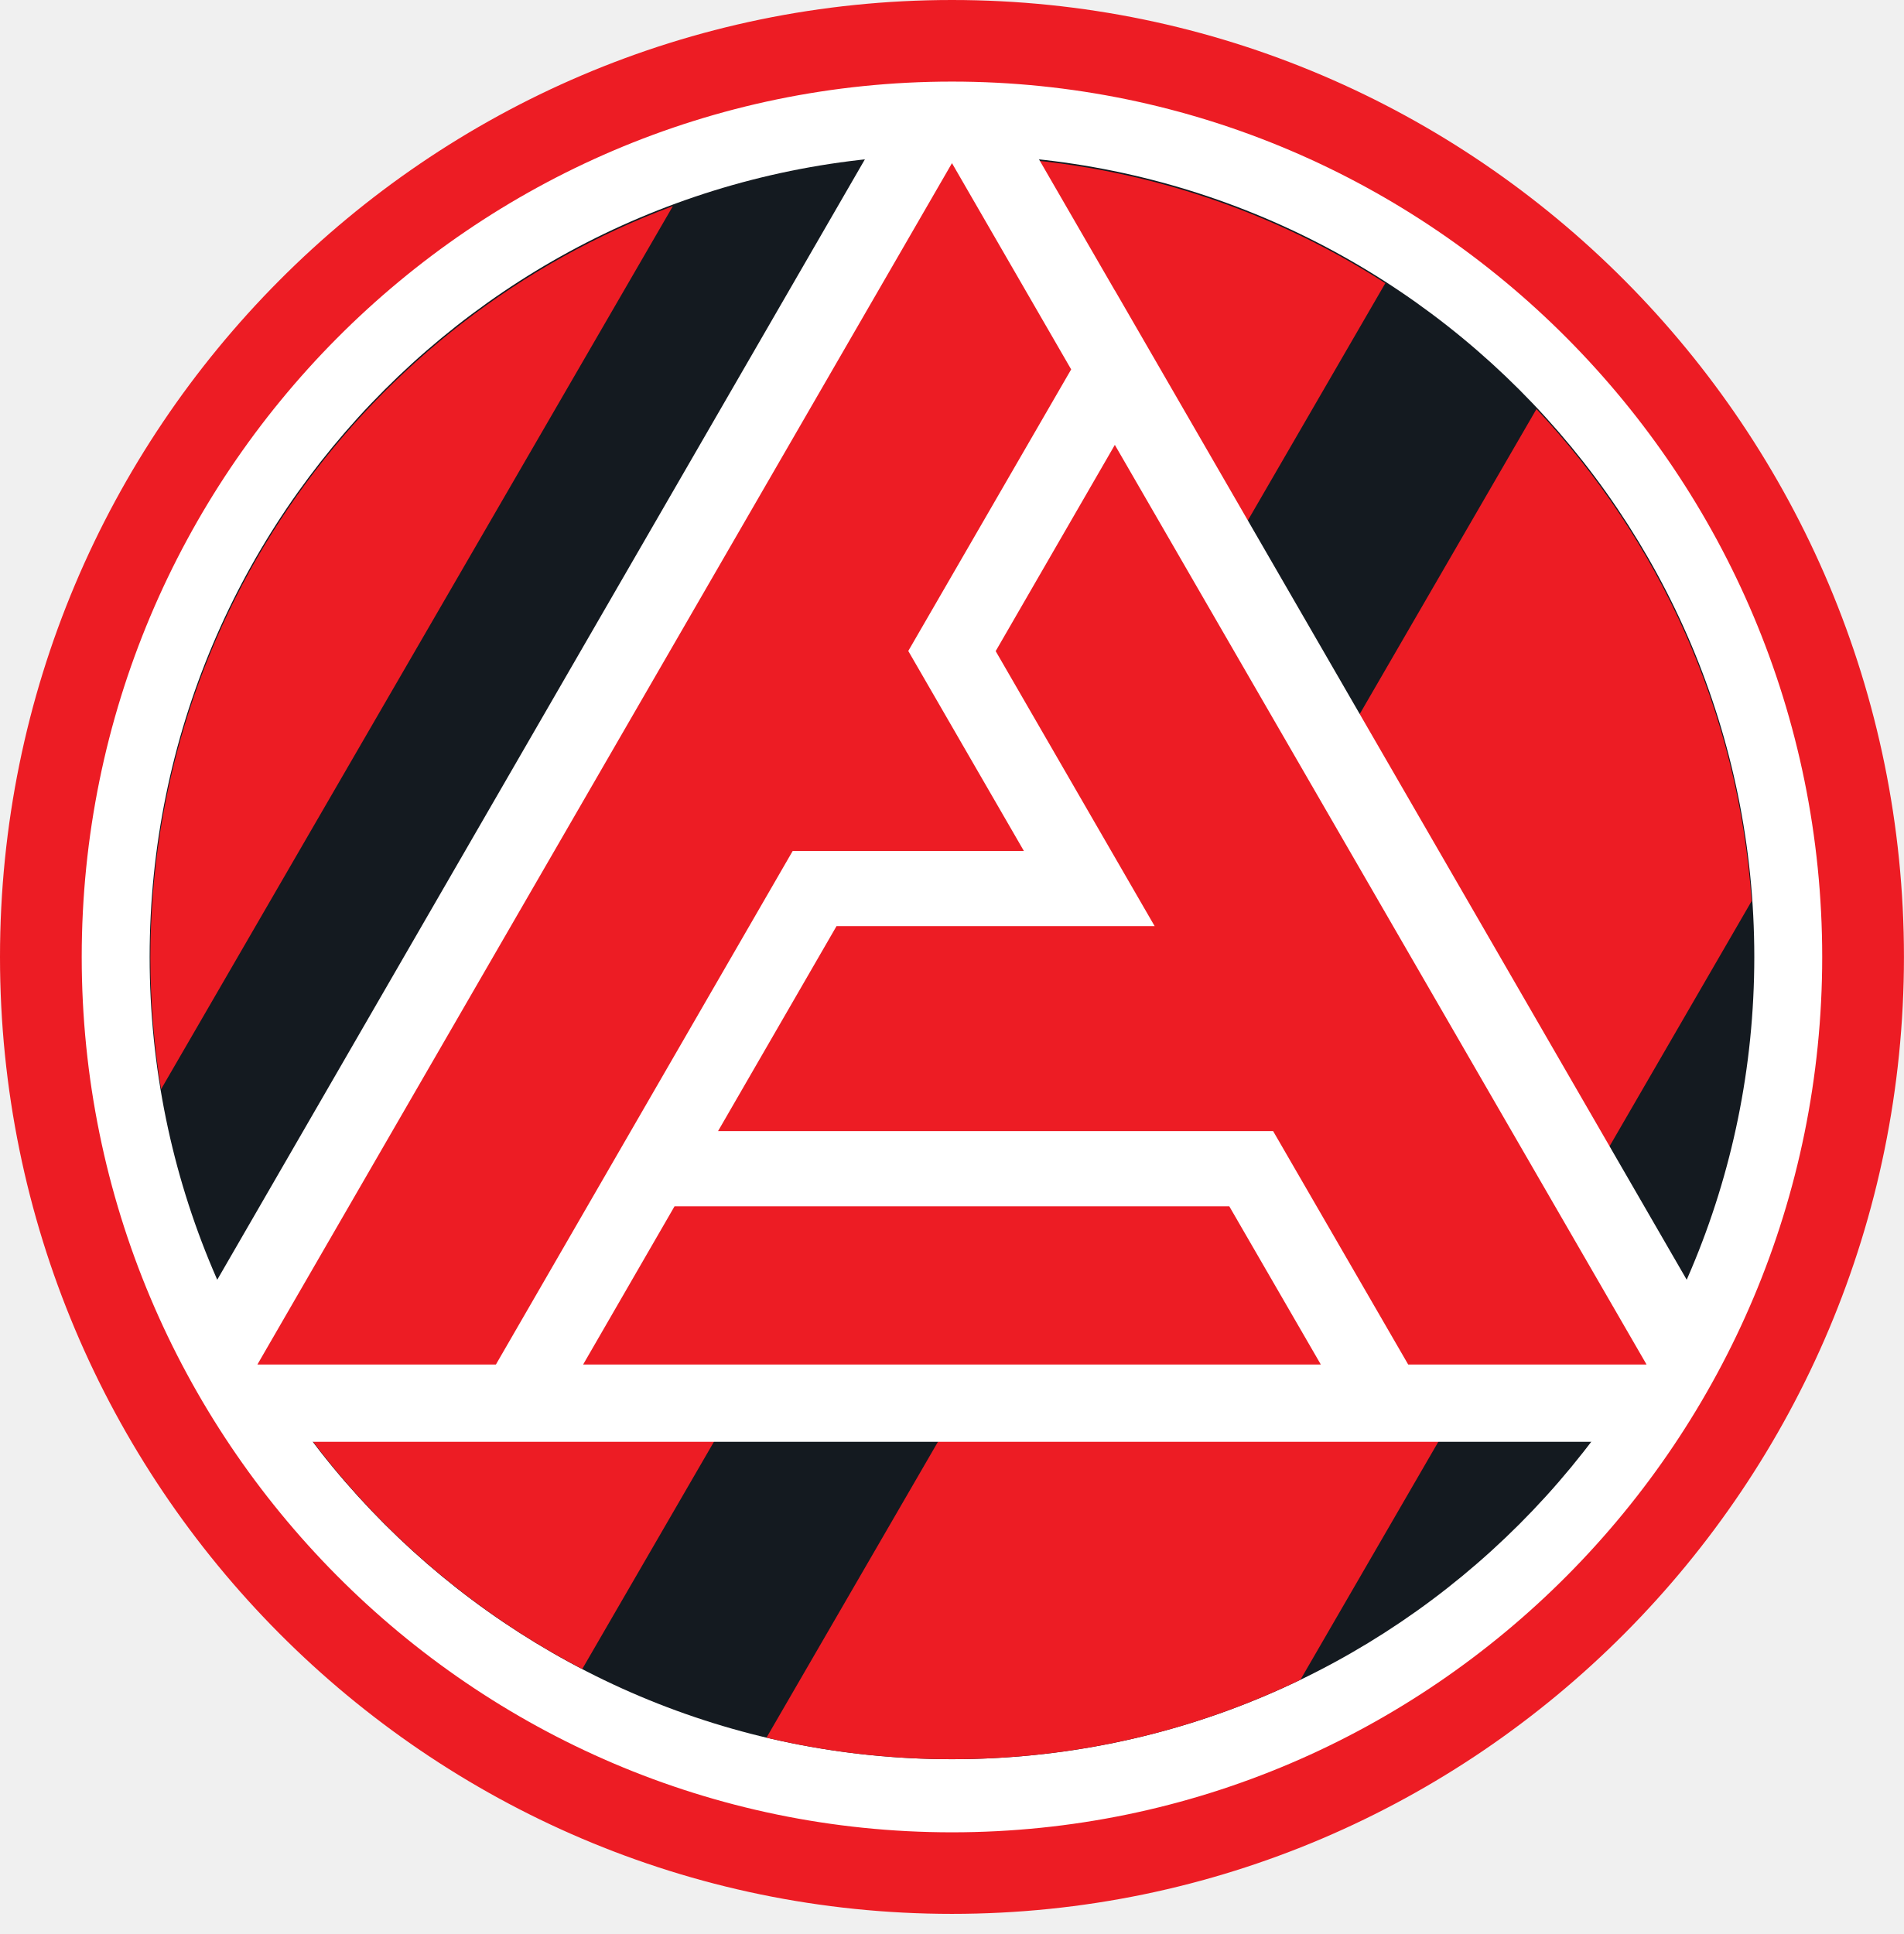
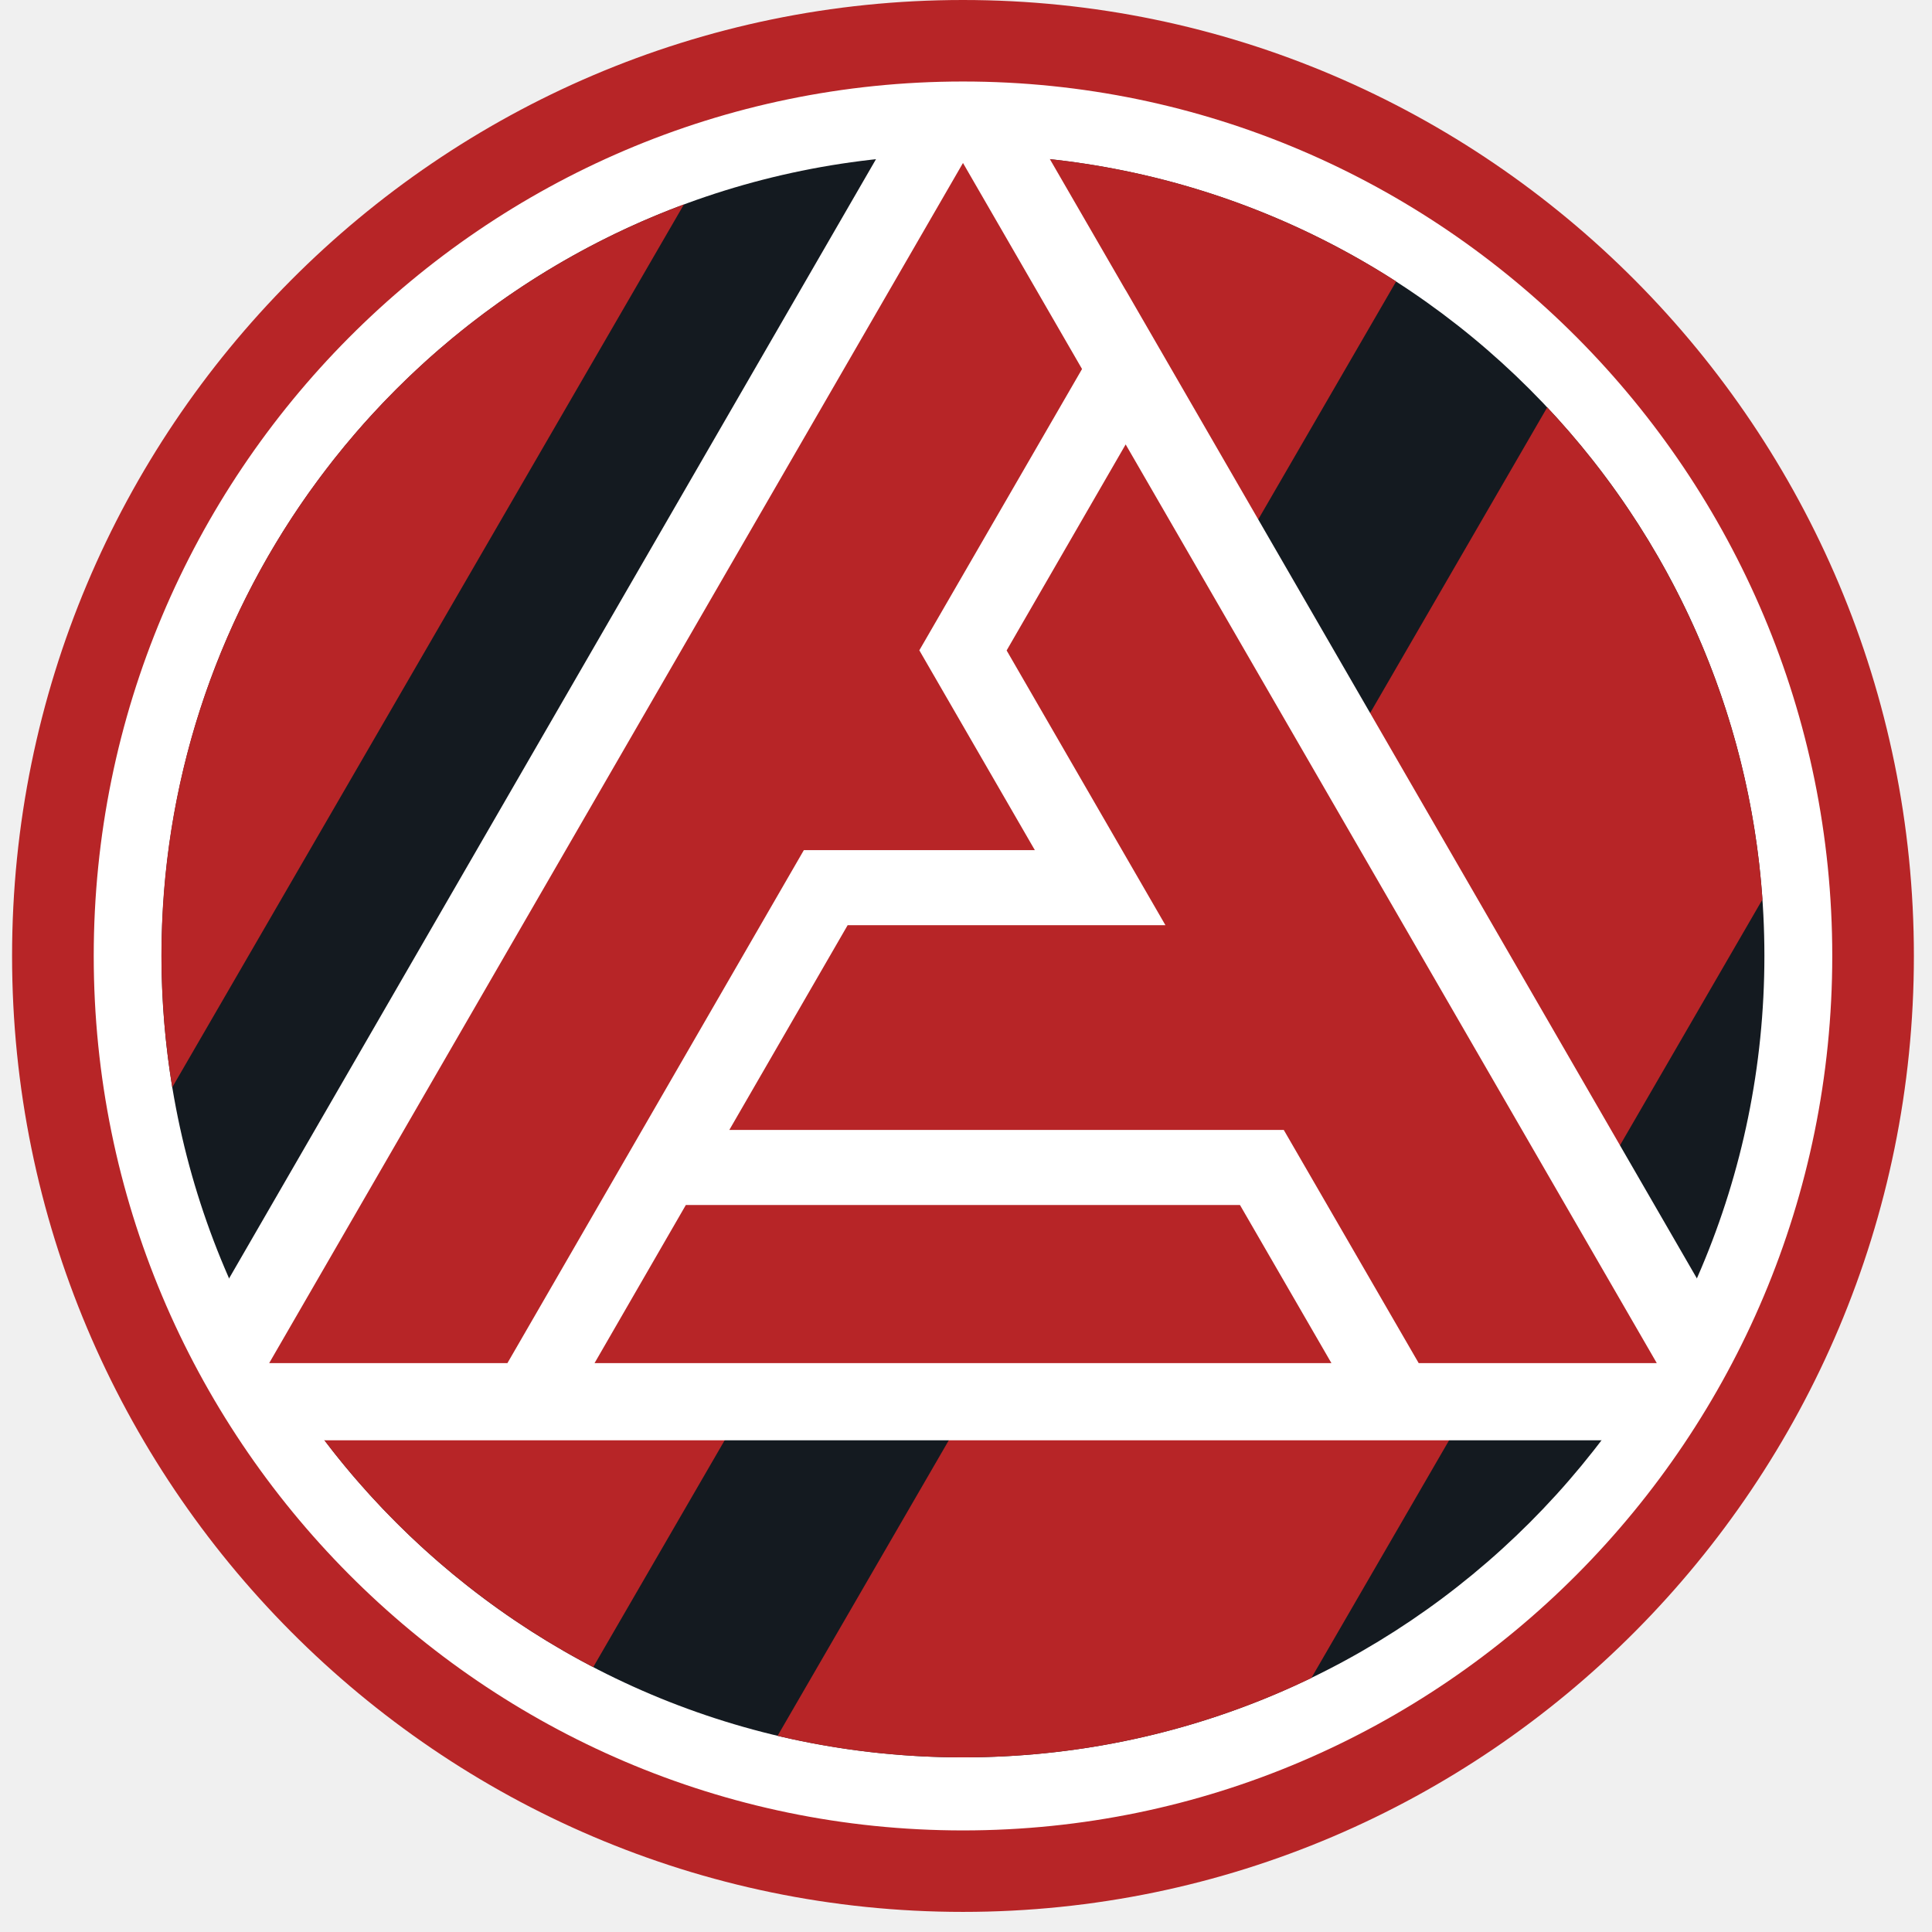
- <svg xmlns="http://www.w3.org/2000/svg" width="63" height="64" viewBox="0 0 63 64" fill="none">
-   <path d="M31.5 61.982C48.15 61.982 61.648 48.41 61.648 31.668C61.648 14.925 48.15 1.353 31.5 1.353C14.85 1.353 1.352 14.925 1.352 31.668C1.352 48.41 14.85 61.982 31.5 61.982Z" fill="white" />
-   <path d="M31.5 58.216C46.162 58.216 58.048 46.33 58.048 31.668C58.048 17.005 46.162 5.119 31.5 5.119C16.838 5.119 4.952 17.005 4.952 31.668C4.952 46.33 16.838 58.216 31.5 58.216Z" fill="#141A20" />
-   <path d="M45.839 9.372L19.266 55.231C14.821 52.915 11.118 49.384 8.595 45.072L31.716 5.168C36.914 5.212 41.758 6.746 45.839 9.372V9.372Z" fill="#ED1C24" />
-   <path d="M57.96 29.818L43.031 55.585C39.545 57.271 35.63 58.215 31.5 58.215C29.386 58.215 27.335 57.969 25.363 57.502L50.84 13.537C54.896 17.859 57.522 23.539 57.96 29.818V29.818Z" fill="#ED1C24" />
-   <path d="M22.265 6.82L5.33 36.044C5.099 34.627 4.976 33.172 4.976 31.692C4.976 20.289 12.17 10.572 22.265 6.82Z" fill="#ED1C24" />
-   <path d="M57.999 46.134C57.709 46.67 57.399 47.196 57.075 47.712H5.925C5.601 47.196 5.291 46.67 5.001 46.134L30.876 1.367C31.082 1.362 31.289 1.352 31.5 1.352C31.707 1.352 31.913 1.362 32.12 1.367L36.889 9.613V9.608L57.999 46.134Z" fill="white" />
-   <path d="M40.676 39.919L43.705 45.155H19.295L22.32 39.919H40.676Z" fill="#ED1C24" />
-   <path d="M31.5 5.399L35.444 12.224L30.054 21.542L33.88 28.161H26.229L16.409 45.155H8.517L31.5 5.399Z" fill="#ED1C24" />
-   <path d="M42.126 37.43H23.76L27.679 30.649H38.207L32.946 21.547L36.889 14.722L54.483 45.155H46.596L42.126 37.43Z" fill="#ED1C24" />
-   <path fill-rule="evenodd" clip-rule="evenodd" d="M31.5 63.334C14.132 63.334 0 49.128 0 31.667C0 14.206 14.132 0 31.5 0C48.868 0 63 14.206 63 31.667C63 49.128 48.868 63.334 31.5 63.334V63.334ZM31.5 2.7C15.622 2.7 2.704 15.696 2.704 31.667C2.704 47.639 15.622 60.635 31.5 60.635C47.378 60.635 60.295 47.639 60.295 31.667C60.295 15.696 47.378 2.7 31.5 2.7V2.7Z" fill="#ED1C24" />
+ <svg xmlns="http://www.w3.org/2000/svg" width="64" height="64" viewBox="0 0 64 64" fill="none">
+   <path d="M31.9 61.982C48.55 61.982 62.048 48.41 62.048 31.667C62.048 14.925 48.55 1.352 31.9 1.352C15.25 1.352 1.752 14.925 1.752 31.667C1.752 48.41 15.25 61.982 31.9 61.982Z" fill="white" />
+   <path d="M31.9 58.215C46.562 58.215 58.448 46.329 58.448 31.667C58.448 17.005 46.562 5.119 31.9 5.119C17.238 5.119 5.352 17.005 5.352 31.667C5.352 46.329 17.238 58.215 31.9 58.215Z" fill="#141A20" />
+   <path d="M46.249 9.323L19.651 55.226C15.206 52.91 11.498 49.374 8.971 45.062L32.116 5.119C37.319 5.158 42.167 6.697 46.249 9.323V9.323Z" fill="#B72527" />
+   <path d="M58.384 29.794L43.441 55.585C39.95 57.271 36.035 58.215 31.9 58.215C29.785 58.215 27.73 57.97 25.758 57.502L51.254 13.493C55.316 17.82 57.947 23.505 58.384 29.794V29.794Z" fill="#B72527" />
+   <path d="M22.656 6.771L5.706 36.019C5.475 34.603 5.347 33.147 5.347 31.667C5.347 20.254 12.551 10.523 22.656 6.771Z" fill="#B72527" />
+   <path d="M58.399 46.134C58.109 46.67 57.799 47.196 57.475 47.712H6.325C6.001 47.196 5.691 46.67 5.401 46.134L31.276 1.367C31.482 1.362 31.689 1.352 31.9 1.352C32.106 1.352 32.313 1.362 32.52 1.367L37.289 9.613V9.608L58.399 46.134Z" fill="white" />
+   <path d="M41.076 39.918L44.105 45.155H19.695L22.719 39.918H41.076Z" fill="#B72527" />
+   <path d="M31.9 5.399L35.844 12.224L30.454 21.543L34.28 28.161H26.629L16.809 45.155H8.917L31.9 5.399Z" fill="#B72527" />
+   <path d="M42.526 37.43H24.16L28.079 30.649H38.607L33.346 21.547L37.289 14.722L54.883 45.155H46.996L42.526 37.43Z" fill="#B72527" />
+   <path fill-rule="evenodd" clip-rule="evenodd" d="M31.9 63.334C14.532 63.334 0.4 49.128 0.4 31.667C0.4 14.206 14.532 0 31.9 0C49.268 0 63.4 14.206 63.4 31.667C63.4 49.128 49.268 63.334 31.9 63.334V63.334ZM31.9 2.7C16.022 2.7 3.105 15.696 3.105 31.667C3.105 47.639 16.022 60.635 31.9 60.635C47.778 60.635 60.696 47.639 60.696 31.667C60.696 15.696 47.778 2.7 31.9 2.7V2.7Z" fill="#B72527" />
</svg>
